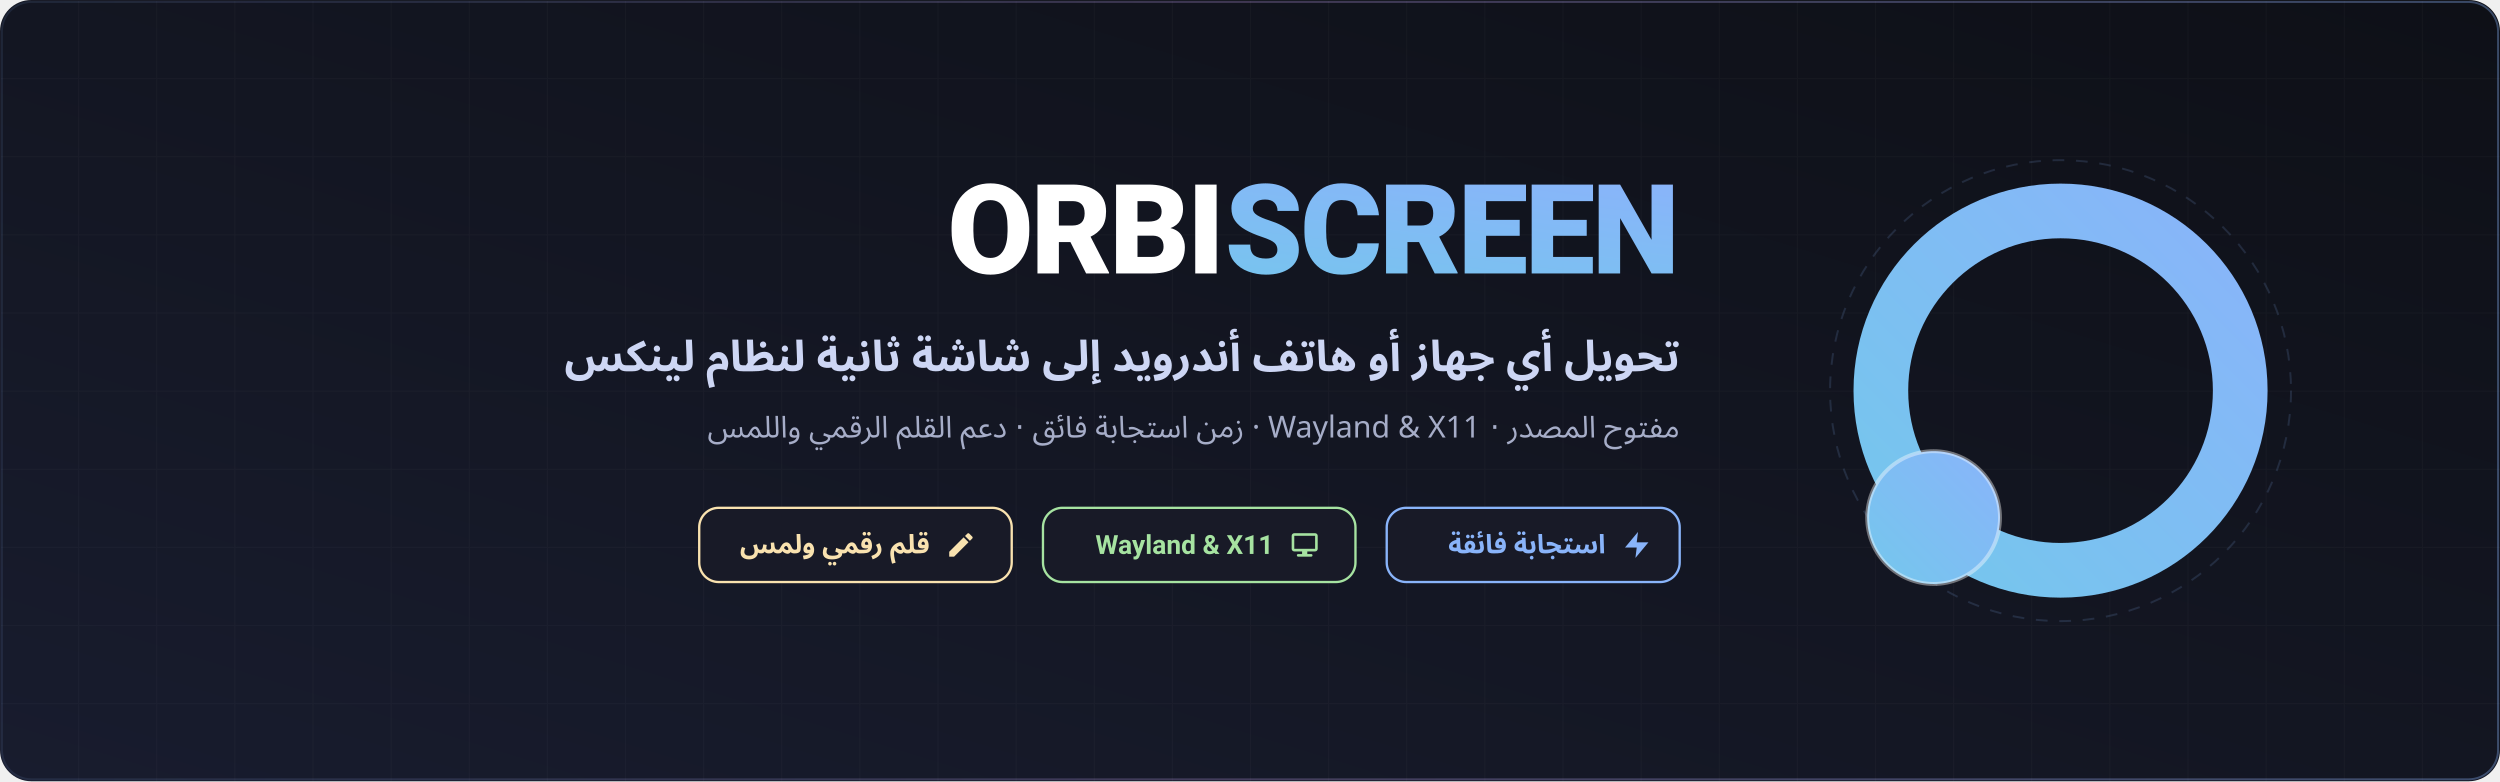
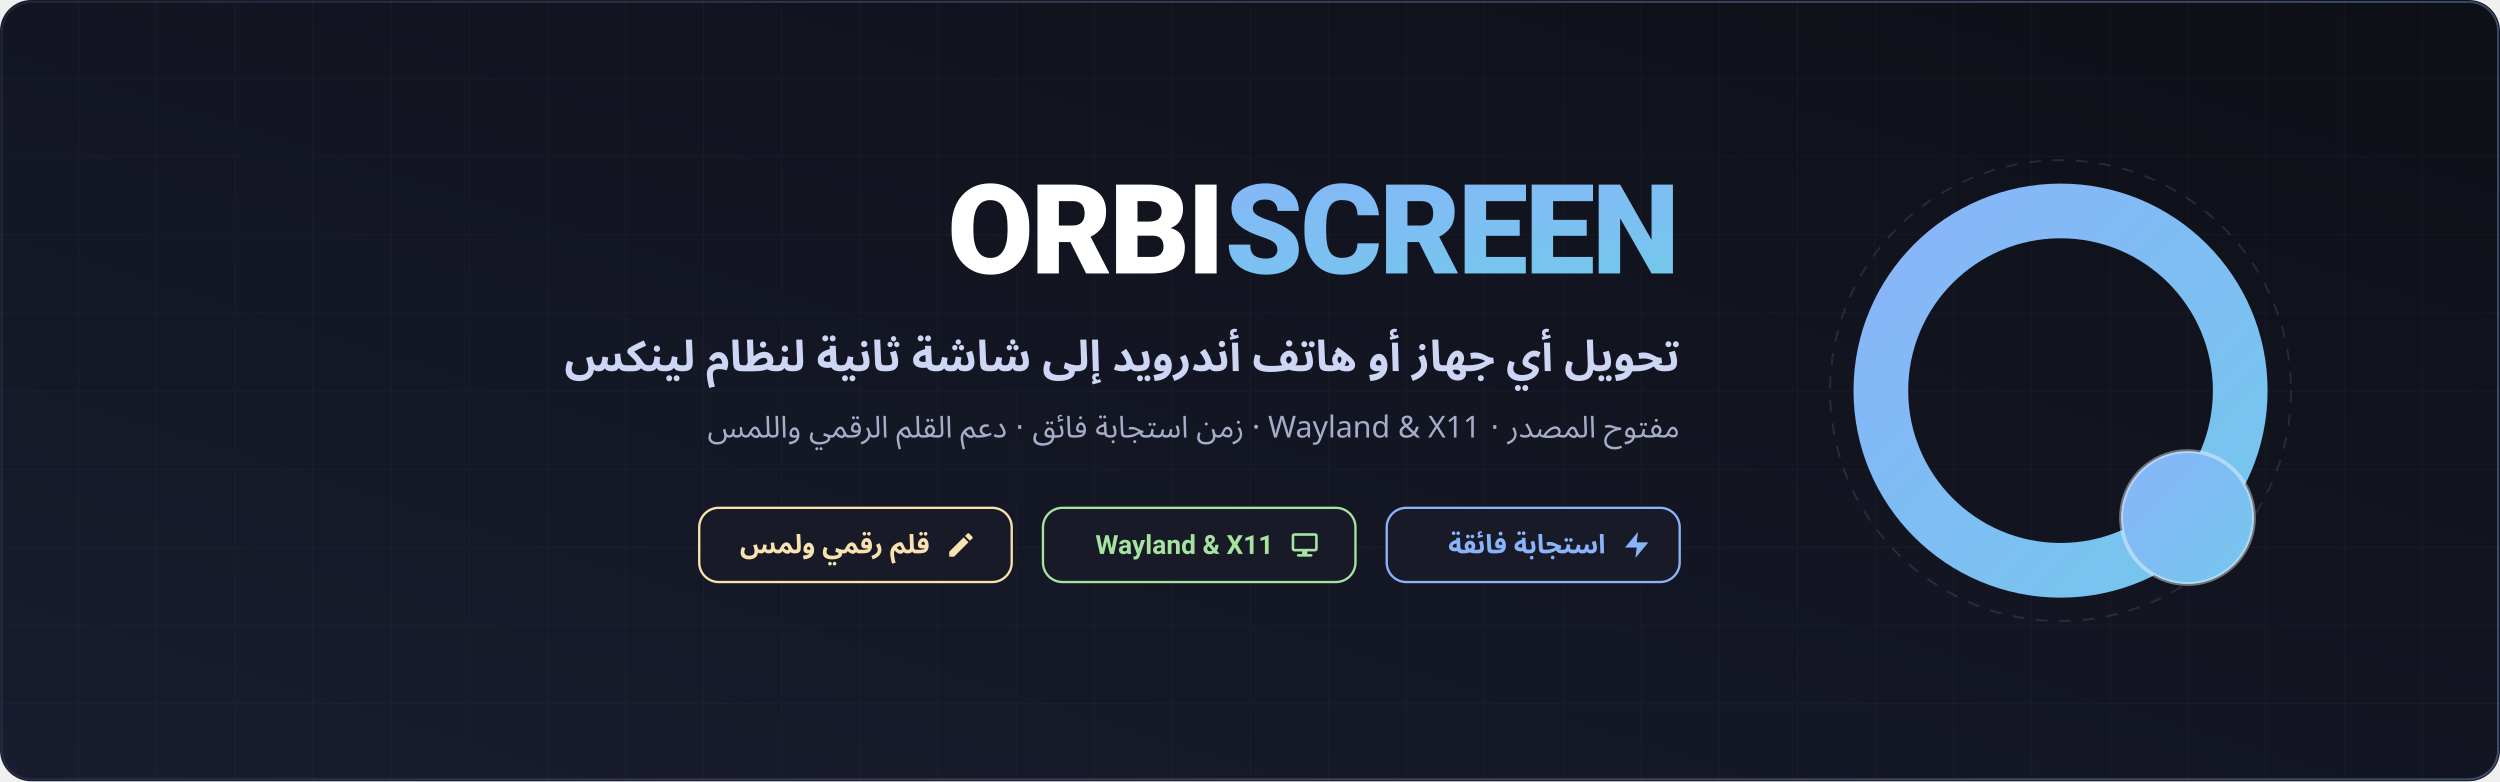
<svg xmlns="http://www.w3.org/2000/svg" viewBox="0 0 1280 400" width="1280" height="400" xml:lang="ar" dir="rtl">
  <defs>
    <linearGradient id="bg" x1="100%" y1="0%" x2="0%" y2="100%">
      <stop offset="0%" stop-color="#0e1017" />
      <stop offset="60%" stop-color="#141724" />
      <stop offset="100%" stop-color="#181c2e" />
    </linearGradient>
-     <linearGradient id="brandBlue" x1="100%" y1="0%" x2="0%" y2="100%">
+     <linearGradient id="brandBlue" x1="0%" y1="0%" x2="100%" y2="100%">
      <stop offset="0%" stop-color="#89b4fa" />
      <stop offset="100%" stop-color="#74c7ec" />
    </linearGradient>
    <linearGradient id="borderGradient" x1="100%" y1="0%" x2="0%" y2="0%">
      <stop offset="0%" stop-color="#89b4fa" stop-opacity="0.35" />
      <stop offset="50%" stop-color="#cba6f7" stop-opacity="0.25" />
      <stop offset="100%" stop-color="#89b4fa" stop-opacity="0.10" />
    </linearGradient>
    <pattern id="grid" width="40" height="40" patternUnits="userSpaceOnUse">
      <path d="M 40 0 L 0 0 0 40" fill="none" stroke="#ffffff" stroke-width="1" opacity="0.025" />
    </pattern>
  </defs>
  <rect width="1280" height="400" rx="16" fill="url(#bg)" />
  <rect width="1280" height="400" rx="16" fill="url(#grid)" />
  <rect width="1278" height="398" x="1" y="1" rx="15" fill="none" stroke="url(#borderGradient)" stroke-width="1" />
  <g transform="translate(930, 75)">
    <circle cx="125" cy="125" r="118" fill="none" stroke="#89b4fa" stroke-width="1" opacity="0.15" stroke-dasharray="6 6" />
    <circle cx="125" cy="125" r="92" fill="none" stroke="url(#brandBlue)" stroke-width="28" />
-     <circle cx="60" cy="190" r="34" fill="url(#brandBlue)" />
-     <circle cx="60" cy="190" r="34" fill="none" stroke="#ffffff" stroke-width="2" opacity="0.4" />
+     <circle cx="190" cy="190" r="34" fill="url(#brandBlue)" />
+     <circle cx="190" cy="190" r="34" fill="none" stroke="#ffffff" stroke-width="2" opacity="0.4" />
  </g>
  <g transform="translate(0, 80)">
    <text x="860" y="60" text-anchor="end" font-family="-apple-system, BlinkMacSystemFont, 'Segoe UI', Roboto, 'Helvetica Neue', Arial, sans-serif" font-size="64" font-weight="900" fill="#ffffff" letter-spacing="-1.5">
      ORBI<tspan fill="url(#brandBlue)">SCREEN</tspan>
    </text>
    <text x="860" y="110" text-anchor="start" direction="rtl" font-family="'Noto Sans Arabic', 'Cairo', 'Segoe UI', sans-serif" font-size="22" font-weight="700" fill="#cdd6f4">
      تحويل أي جهاز أو هاتف أندرويد إلى شاشة ثانية لنظام لينكس
    </text>
    <text x="860" y="144" text-anchor="start" direction="rtl" font-family="'Noto Sans Arabic', 'Cairo', 'Segoe UI', sans-serif" font-size="15.5" font-weight="500" fill="#a6adc8">
      مفتوح المصدر · Wayland &amp; X11 · زمن استجابة فائق · دعم القلم الرقمي واللمس
    </text>
    <g transform="translate(358, 180)">
      <g transform="translate(0, 0)">
        <rect width="160" height="38" rx="10" fill="#181a27" stroke="#f9e2af" stroke-width="1.2" />
        <text x="118" y="19" dominant-baseline="central" text-anchor="end" font-family="'Noto Sans Arabic', 'Cairo', sans-serif" font-size="13.5" font-weight="700" fill="#f9e2af">قلم رقمي ولمس</text>
        <svg x="126" y="11" width="16" height="16" viewBox="0 0 24 24" fill="#f9e2af">
          <path d="M 3 17.25 V 21 h 3.75 L 17.81 9.94 l -3.75 -3.75 L 3 17.25 Z M 20.71 7.04 c 0.39 -0.39 0.39 -1.02 0 -1.41 l -2.34 -2.34 c -0.39 -0.39 -1.02 -0.39 -1.41 0 l -1.83 1.83 3.75 3.75 1.83 -1.83 Z" />
        </svg>
      </g>
      <g transform="translate(176, 0)">
        <rect width="160" height="38" rx="10" fill="#181a27" stroke="#a6e3a1" stroke-width="1.2" />
        <text x="118" y="19" dominant-baseline="central" text-anchor="end" font-family="-apple-system, BlinkMacSystemFont, 'Segoe UI', Roboto, sans-serif" font-size="13.5" font-weight="700" fill="#a6e3a1">Wayland &amp; X11</text>
        <svg x="126" y="11" width="16" height="16" viewBox="0 0 24 24" fill="#a6e3a1">
          <path d="M 20 3 L 4 3 C 2.9 3 2 3.9 2 5 L 2 15 C 2 16.1 2.9 17 4 17 L 10 17 L 10 19 L 7 19 C 6.4 19 6 19.4 6 20 C 6 20.6 6.4 21 7 21 L 17 21 C 17.6 21 18 20.6 18 20 C 18 19.4 17.6 19 17 19 L 14 19 L 14 17 L 20 17 C 21.1 17 22 16.1 22 15 L 22 5 C 22 3.9 21.1 3 20 3 Z M 20 15 L 4 15 L 4 5 L 20 5 L 20 15 Z" />
        </svg>
      </g>
      <g transform="translate(352, 0)">
        <rect width="150" height="38" rx="10" fill="#181a27" stroke="#89b4fa" stroke-width="1.2" />
        <text x="112" y="19" dominant-baseline="central" text-anchor="end" font-family="'Noto Sans Arabic', 'Cairo', sans-serif" font-size="13.5" font-weight="700" fill="#89b4fa">استجابة فائقة</text>
        <svg x="120" y="11" width="16" height="16" viewBox="0 0 24 24" fill="#89b4fa">
          <polygon points="13 2 3 14 12 14 11 22 21 10 12 10 13 2" />
        </svg>
      </g>
    </g>
  </g>
</svg>
